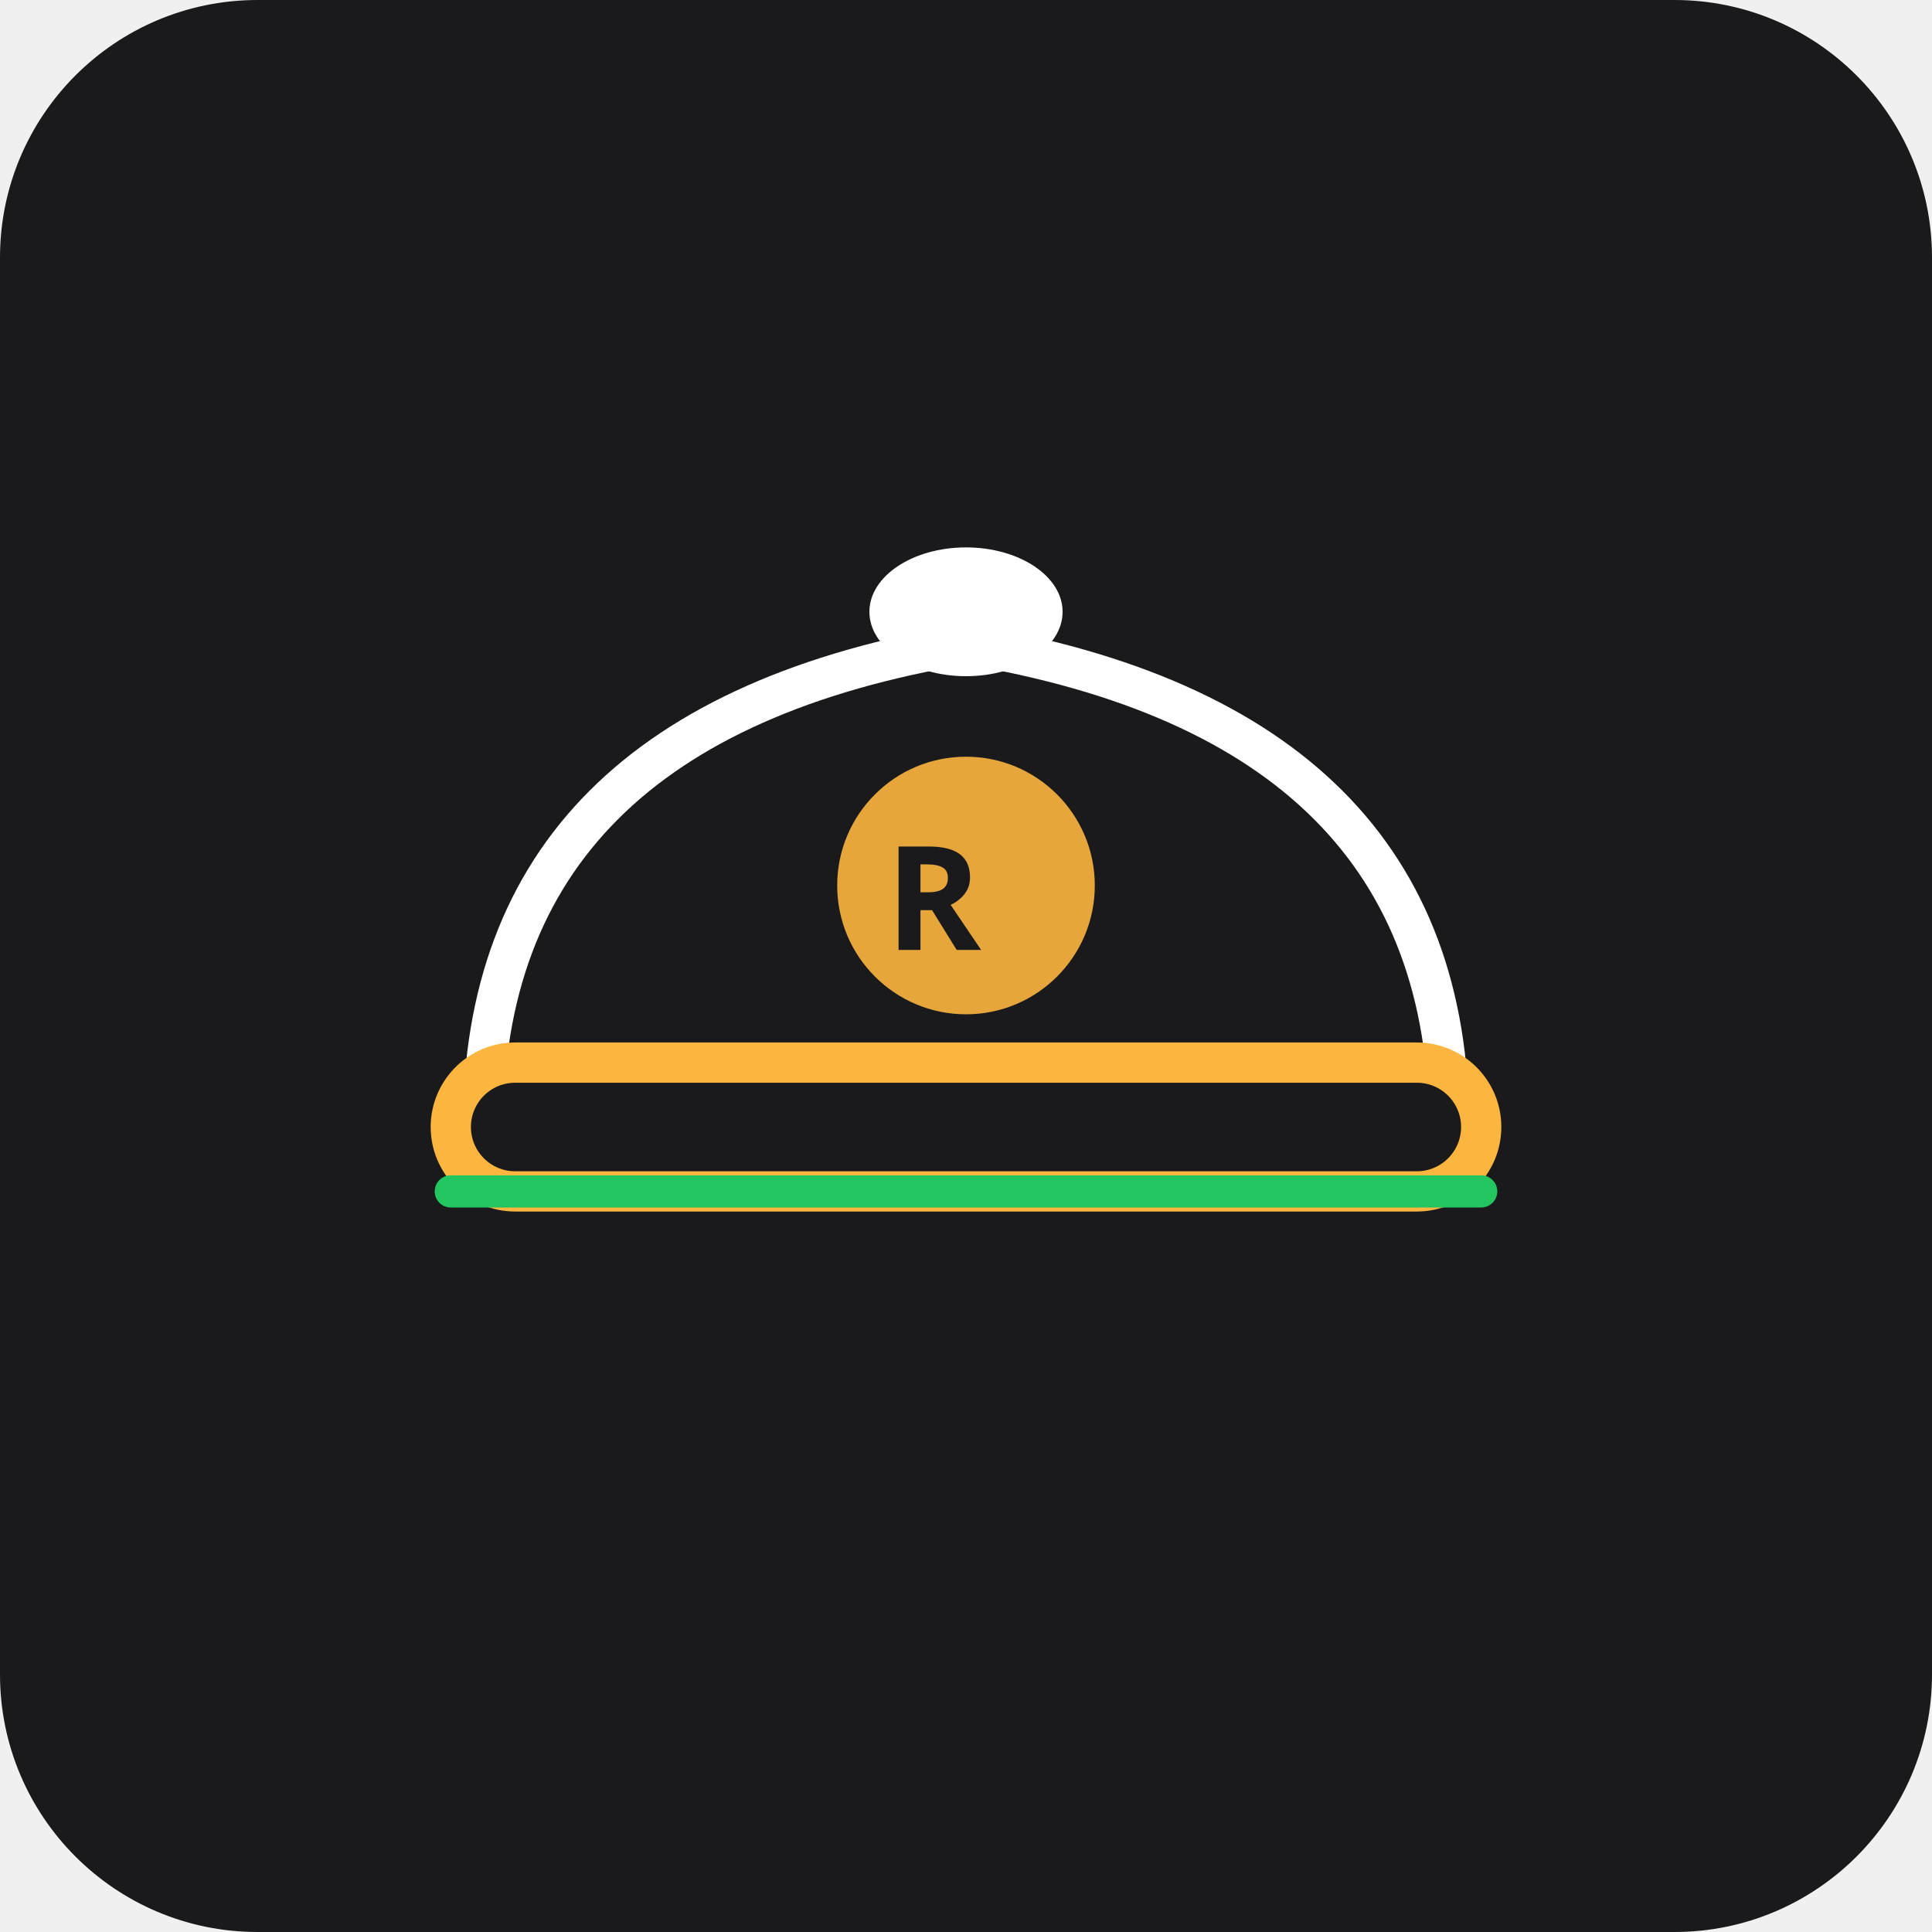
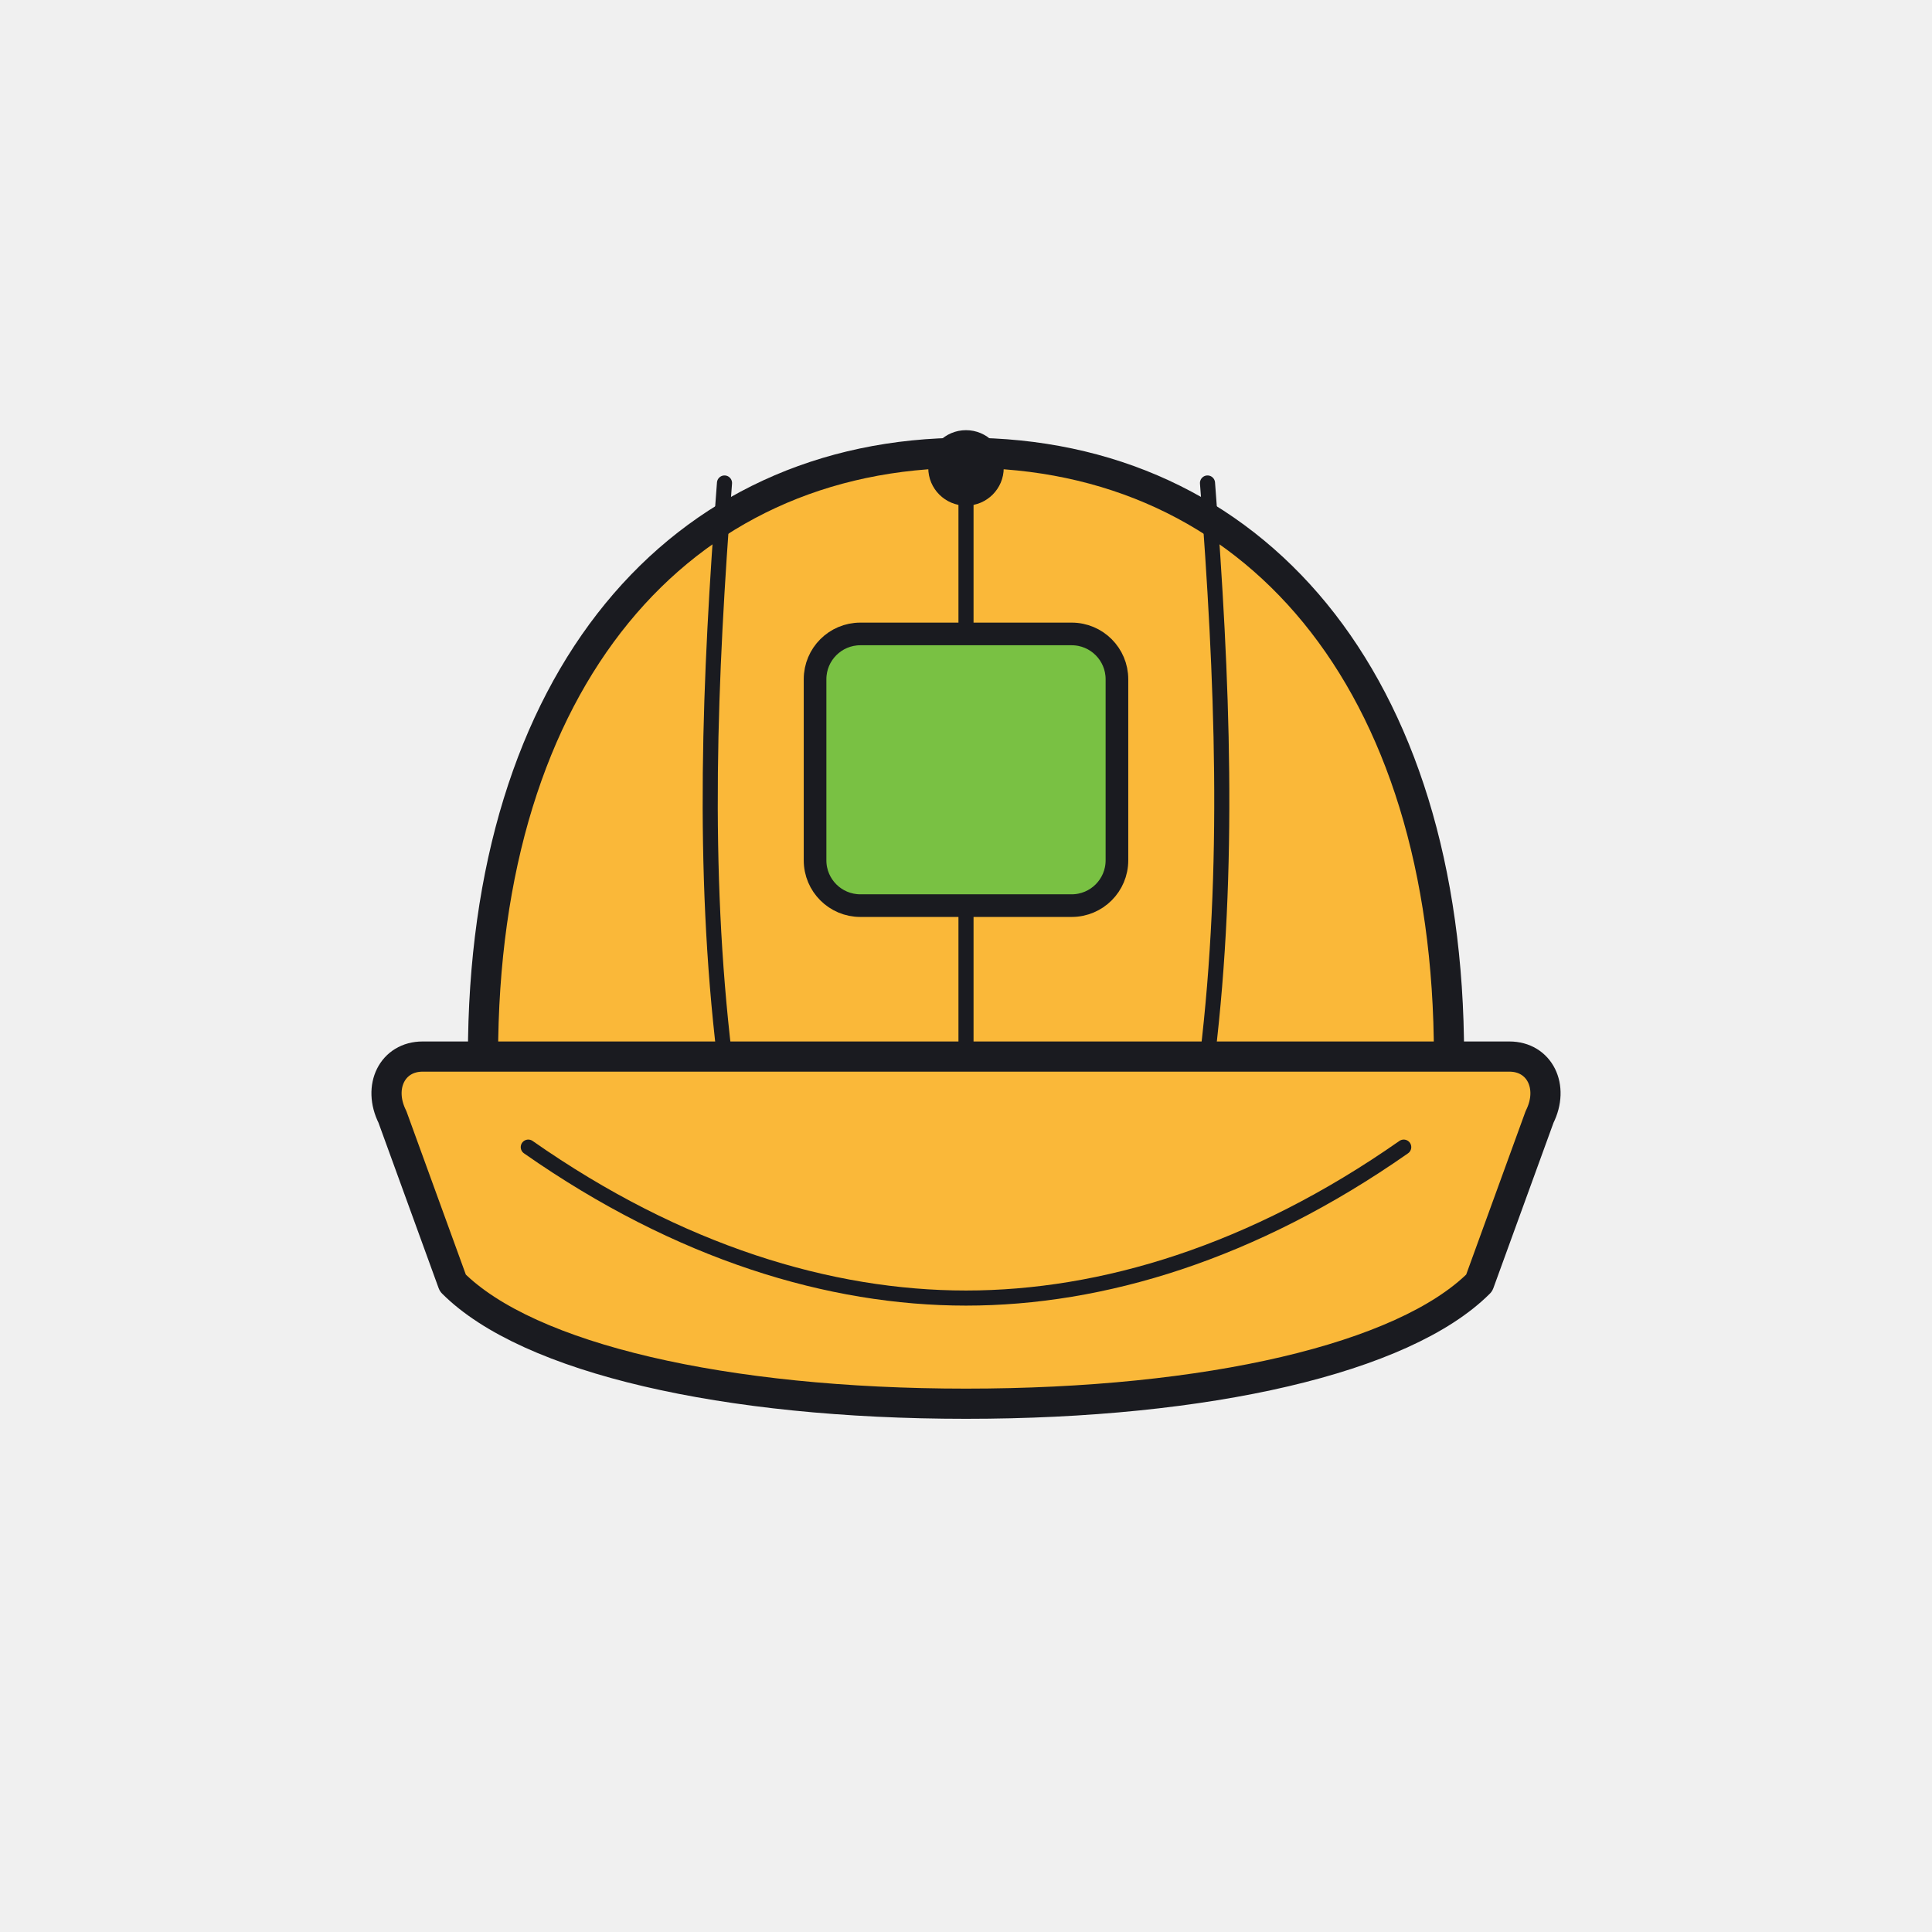
- <svg xmlns="http://www.w3.org/2000/svg" viewBox="0 0 120 120">
-   <rect width="120" height="120" rx="16" fill="#1a1a1c" />
-   <path d="M30 70 Q30 45 60 40 Q90 45 90 70" fill="none" stroke="#ffffff" stroke-width="2.5" stroke-linecap="round" />
-   <line x1="30" y1="70" x2="90" y2="70" stroke="#ffffff" stroke-width="2.5" stroke-linecap="round" />
-   <rect x="28" y="66" width="64" height="8" rx="4" fill="#1a1a1c" stroke="#FCB53F" stroke-width="2.5" />
-   <ellipse cx="60" cy="38" rx="6" ry="4" fill="#ffffff" />
-   <circle cx="60" cy="55" r="8" fill="#FCB53F" opacity="0.9" />
-   <text x="55" y="59" font-family="sans-serif" font-size="9" fill="#1a1a1c" font-weight="bold">R</text>
-   <line x1="28" y1="74" x2="92" y2="74" stroke="#22c55e" stroke-width="2" stroke-linecap="round" />
+ <svg xmlns="http://www.w3.org/2000/svg" viewBox="0 0 512 512" stroke-linecap="round" stroke-linejoin="round">
+   <path d="M128 280 C128 180 180 120 256 120 C332 120 384 180 384 280" fill="#FAB839" stroke="#1A1B20" stroke-width="8" />
+   <line x1="256" y1="120" x2="256" y2="280" stroke="#1A1B20" stroke-width="4" />
+   <path d="M192 128 C188 180 186 230 192 280" fill="none" stroke="#1A1B20" stroke-width="4" />
+   <path d="M320 128 C324 180 326 230 320 280" fill="none" stroke="#1A1B20" stroke-width="4" />
+   <rect x="216" y="168" width="80" height="72" rx="12" fill="#79C143" stroke="#1A1B20" stroke-width="6" />
+   <path d="M112 280 L400 280 C408 280 412 288 408 296 L392 340 C372 360 320 372 256 372 C192 372 140 360 120 340 L104 296 C100 288 104 280 112 280 Z" fill="#FAB839" stroke="#1A1B20" stroke-width="8" />
+   <path d="M140 304 C180 332 220 344 256 344 C292 344 332 332 372 304" fill="none" stroke="#1A1B20" stroke-width="4" />
+   <circle cx="256" cy="124" r="8" fill="#1A1B20" stroke="#1A1B20" stroke-width="4" />
</svg>
